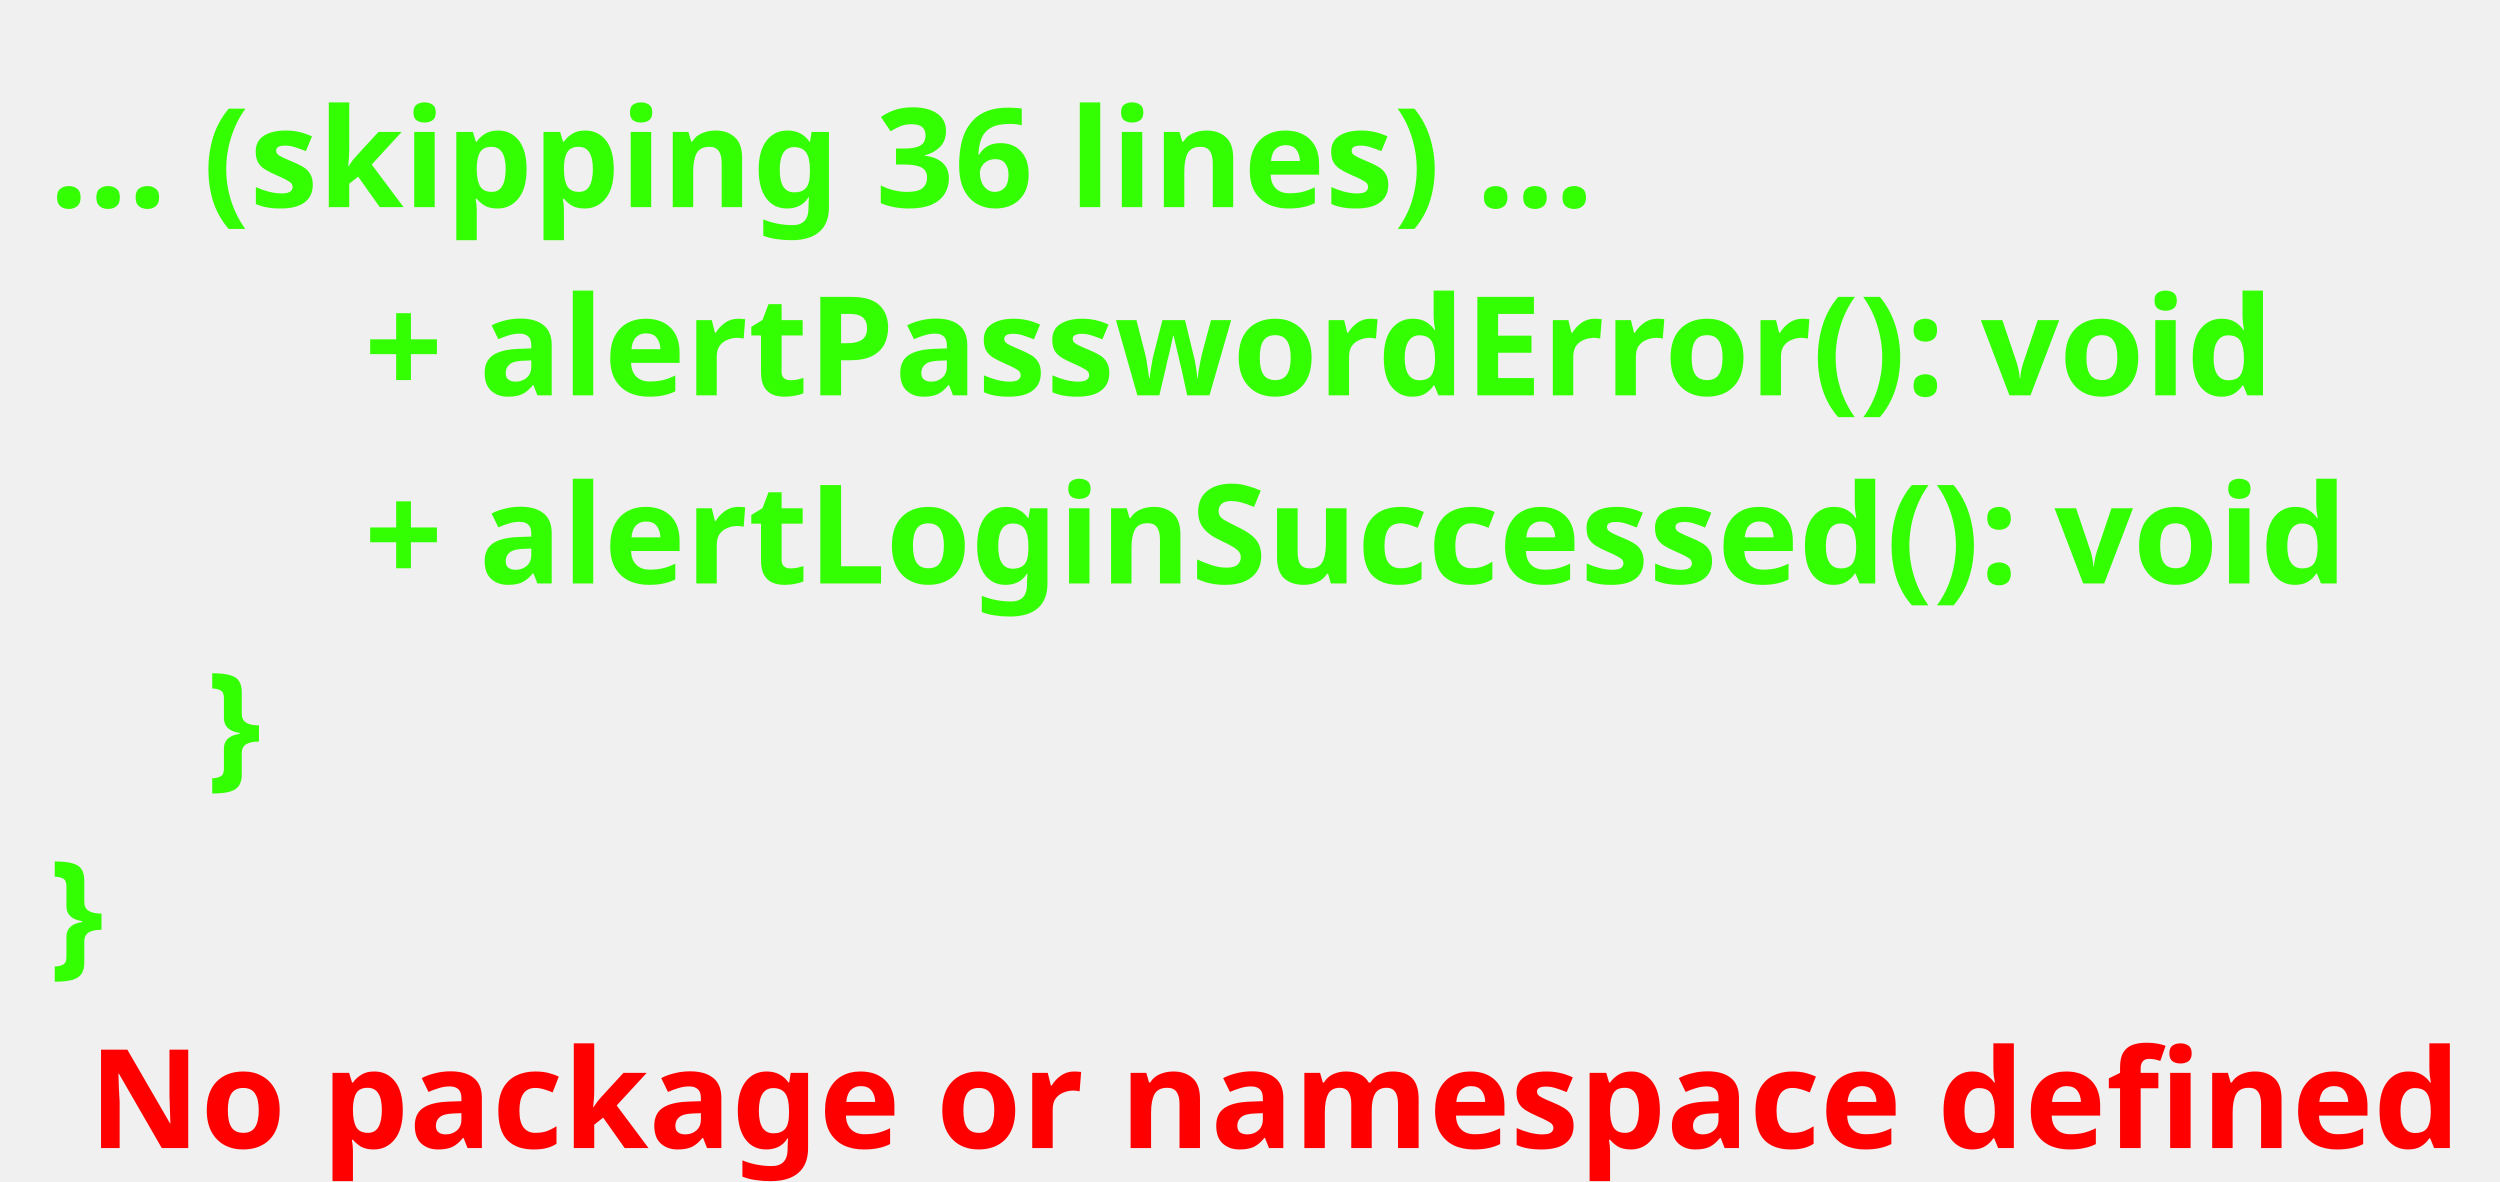
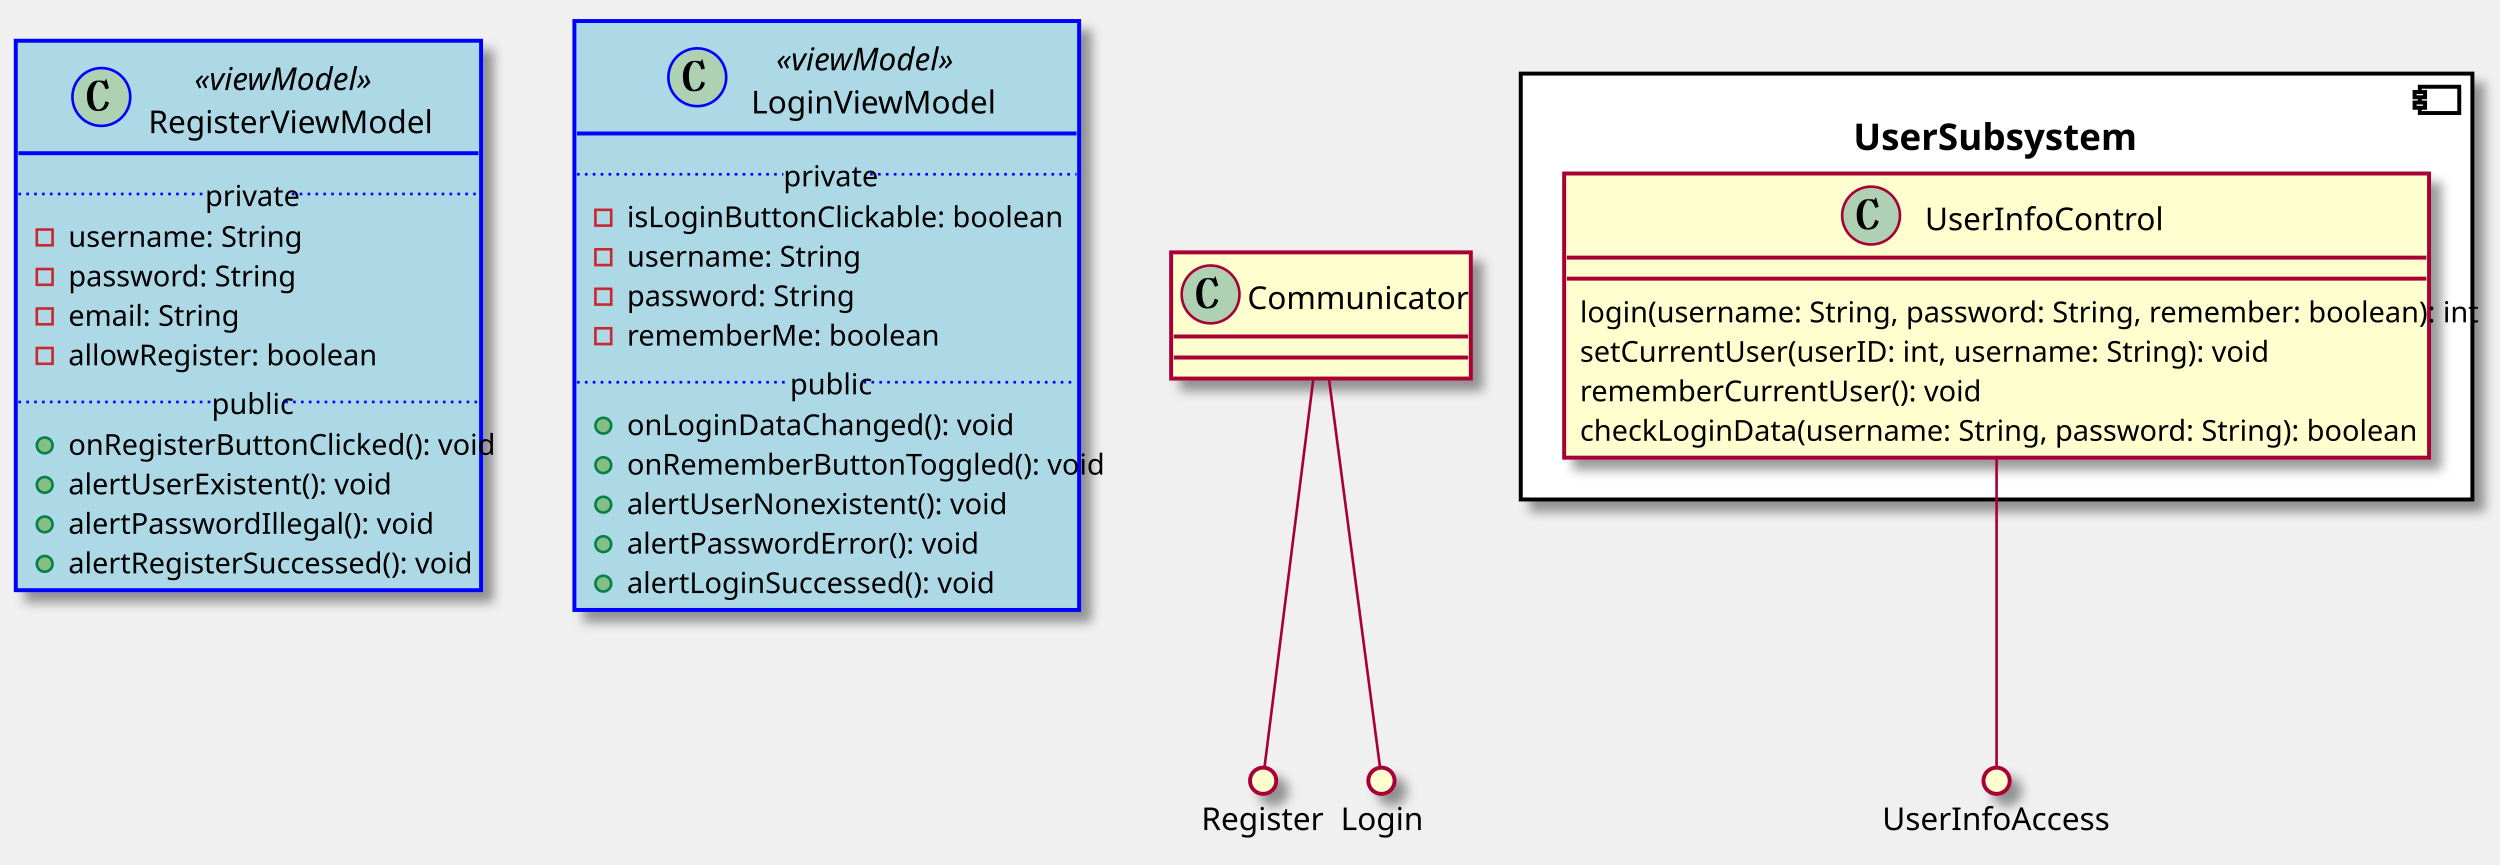
- <svg xmlns="http://www.w3.org/2000/svg" contentScriptType="application/ecmascript" contentStyleType="text/css" height="120px" preserveAspectRatio="none" style="width:254px;height:120px;background:#000000;" version="1.1" viewBox="0 0 254 120" width="254px" zoomAndPan="magnify">
-   <defs />
+ <svg xmlns="http://www.w3.org/2000/svg" contentScriptType="application/ecmascript" contentStyleType="text/css" height="329px" preserveAspectRatio="none" style="width:951px;height:329px;" version="1.1" viewBox="0 0 951 329" width="951px" zoomAndPan="magnify">
+   <defs>
+     <filter height="300%" id="fl768xeufcu3f" width="300%" x="-1" y="-1">
+       <feGaussianBlur result="blurOut" stdDeviation="2.0" />
+       <feColorMatrix in="blurOut" result="blurOut2" type="matrix" values="0 0 0 0 0 0 0 0 0 0 0 0 0 0 0 0 0 0 .4 0" />
+       <feOffset dx="4.0" dy="4.0" in="blurOut2" result="blurOut3" />
+       <feBlend in="SourceGraphic" in2="blurOut3" mode="normal" />
+     </filter>
+   </defs>
  <g>
-     <text fill="#33FF02" font-family="sans-serif" font-size="14" font-weight="bold" lengthAdjust="spacingAndGlyphs" textLength="160" x="5" y="21.044">... (skipping 36 lines) ...</text>
-     <text fill="#33FF02" font-family="sans-serif" font-size="14" font-weight="bold" lengthAdjust="spacingAndGlyphs" textLength="197" x="37" y="40.164">+ alertPasswordError(): void</text>
-     <text fill="#33FF02" font-family="sans-serif" font-size="14" font-weight="bold" lengthAdjust="spacingAndGlyphs" textLength="209" x="37" y="59.284">+ alertLoginSuccessed(): void</text>
-     <text fill="#33FF02" font-family="sans-serif" font-size="14" font-weight="bold" lengthAdjust="spacingAndGlyphs" textLength="5" x="21" y="78.404">}</text>
-     <text fill="#33FF02" font-family="sans-serif" font-size="14" font-weight="bold" lengthAdjust="spacingAndGlyphs" textLength="5" x="5" y="97.524">}</text>
-     <text fill="#33FF02" font-family="sans-serif" font-size="14" font-weight="bold" lengthAdjust="spacingAndGlyphs" textLength="0" x="9" y="116.644" />
-     <text fill="#FF0000" font-family="sans-serif" font-size="14" font-weight="bold" lengthAdjust="spacingAndGlyphs" textLength="243" x="9" y="116.644">No package or namespace defined</text>
+     <rect fill="#FFFFFF" filter="url(#fl768xeufcu3f)" height="162" style="stroke: #000000; stroke-width: 1.5;" width="362" x="578.5" y="28" />
+     <rect fill="#FFFFFF" height="10" style="stroke: #000000; stroke-width: 1.5;" width="15" x="920.5" y="33" />
+     <rect fill="#FFFFFF" height="2" style="stroke: #000000; stroke-width: 1.5;" width="4" x="918.5" y="35" />
+     <rect fill="#FFFFFF" height="2" style="stroke: #000000; stroke-width: 1.5;" width="4" x="918.5" y="39" />
+     <text fill="#000000" font-family="sans-serif" font-size="14" font-weight="bold" lengthAdjust="spacingAndGlyphs" textLength="109" x="705" y="57.044">UserSubsystem</text>
+     <rect fill="#FEFECE" filter="url(#fl768xeufcu3f)" height="108.092" id="UserInfoControl" style="stroke: #A80036; stroke-width: 1.5;" width="329" x="595" y="66" />
+     <ellipse cx="711.75" cy="82" fill="#ADD1B2" rx="11" ry="11" style="stroke: #A80036; stroke-width: 1.0;" />
+     <path d="M710.328,87.359 Q708.469,87.359 707.375,85.969 Q706.281,84.578 706.281,81.594 Q706.281,79.062 707.445,77.406 Q708.609,75.75 710.594,75.75 Q712.062,75.75 712.531,75.875 Q713,76.078 713,76.078 Q713,76.078 713,76.008 Q713,75.938 713.609,75.016 L714.656,78.672 L713.328,79.078 Q712.859,77.531 712.195,76.867 Q711.531,76.203 710.469,76.203 Q710.078,76.203 709.312,77.734 Q708.547,79.266 708.547,81.516 Q708.547,83.984 709.211,85.375 Q709.875,86.766 710.406,86.766 Q711.469,86.766 712.227,86 Q712.984,85.234 713.328,83.578 L714.656,84.172 Q714.328,85.578 713.43,86.469 Q712.531,87.359 710.328,87.359 Z " />
+     <text fill="#000000" font-family="sans-serif" font-size="12" lengthAdjust="spacingAndGlyphs" textLength="87" x="732.25" y="87.558">UserInfoControl</text>
+     <line style="stroke: #A80036; stroke-width: 1.5;" x1="596" x2="923" y1="98" y2="98" />
+     <line style="stroke: #A80036; stroke-width: 1.5;" x1="596" x2="923" y1="106" y2="106" />
+     <text fill="#000000" font-family="sans-serif" font-size="11" lengthAdjust="spacingAndGlyphs" textLength="317" x="601" y="122.606">login(username: String, password: String, remember: boolean): int</text>
+     <text fill="#000000" font-family="sans-serif" font-size="11" lengthAdjust="spacingAndGlyphs" textLength="244" x="601" y="137.629">setCurrentUser(userID: int, username: String): void</text>
+     <text fill="#000000" font-family="sans-serif" font-size="11" lengthAdjust="spacingAndGlyphs" textLength="141" x="601" y="152.652">rememberCurrentUser(): void</text>
+     <text fill="#000000" font-family="sans-serif" font-size="11" lengthAdjust="spacingAndGlyphs" textLength="301" x="601" y="167.675">checkLoginData(username: String, password: String): boolean</text>
+     <rect fill="#ADD8E6" filter="url(#fl768xeufcu3f)" height="209.007" id="RegisterViewModel" style="stroke: #0000FF; stroke-width: 1.5;" width="177" x="6" y="15.5" />
+     <ellipse cx="38.55" cy="36.889" fill="#ADD1B2" rx="11" ry="11" style="stroke: #0000FF; stroke-width: 1.0;" />
+     <path d="M37.128,42.248 Q35.269,42.248 34.175,40.857 Q33.081,39.467 33.081,36.482 Q33.081,33.951 34.245,32.295 Q35.409,30.639 37.394,30.639 Q38.862,30.639 39.331,30.764 Q39.8,30.967 39.8,30.967 Q39.8,30.967 39.8,30.896 Q39.8,30.826 40.409,29.904 L41.456,33.56 L40.128,33.967 Q39.659,32.42 38.995,31.756 Q38.331,31.092 37.269,31.092 Q36.878,31.092 36.112,32.623 Q35.347,34.154 35.347,36.404 Q35.347,38.873 36.011,40.264 Q36.675,41.654 37.206,41.654 Q38.269,41.654 39.027,40.889 Q39.784,40.123 40.128,38.467 L41.456,39.06 Q41.128,40.467 40.23,41.357 Q39.331,42.248 37.128,42.248 Z " />
+     <text fill="#000000" font-family="sans-serif" font-size="12" font-style="italic" lengthAdjust="spacingAndGlyphs" textLength="71" x="73.95" y="34.252">«viewModel»</text>
+     <text fill="#000000" font-family="sans-serif" font-size="12" lengthAdjust="spacingAndGlyphs" textLength="106" x="56.45" y="50.641">RegisterViewModel</text>
+     <line style="stroke: #0000FF; stroke-width: 1.5;" x1="7" x2="182" y1="58.277" y2="58.277" />
+     <rect fill="none" height="6" style="stroke: #C82930; stroke-width: 1.0;" width="6" x="14" y="87.312" />
+     <text fill="#000000" font-family="sans-serif" font-size="11" lengthAdjust="spacingAndGlyphs" textLength="82" x="26" y="93.906">username: String</text>
+     <rect fill="none" height="6" style="stroke: #C82930; stroke-width: 1.0;" width="6" x="14" y="102.335" />
+     <text fill="#000000" font-family="sans-serif" font-size="11" lengthAdjust="spacingAndGlyphs" textLength="84" x="26" y="108.929">password: String</text>
+     <rect fill="none" height="6" style="stroke: #C82930; stroke-width: 1.0;" width="6" x="14" y="117.358" />
+     <text fill="#000000" font-family="sans-serif" font-size="11" lengthAdjust="spacingAndGlyphs" textLength="58" x="26" y="123.952">email: String</text>
+     <rect fill="none" height="6" style="stroke: #C82930; stroke-width: 1.0;" width="6" x="14" y="132.381" />
+     <text fill="#000000" font-family="sans-serif" font-size="11" lengthAdjust="spacingAndGlyphs" textLength="110" x="26" y="138.975">allowRegister: boolean</text>
+     <line style="stroke: #0000FF; stroke-width: 1.0; stroke-dasharray: 1.0,2.0;" x1="7" x2="78" y1="73.789" y2="73.789" />
+     <text fill="#000000" font-family="sans-serif" font-size="11" lengthAdjust="spacingAndGlyphs" textLength="33" x="78" y="78.383">private</text>
+     <line style="stroke: #0000FF; stroke-width: 1.0; stroke-dasharray: 1.0,2.0;" x1="111" x2="182" y1="73.789" y2="73.789" />
+     <ellipse cx="17" cy="169.427" fill="#84BE84" rx="3" ry="3" style="stroke: #038048; stroke-width: 1.0;" />
+     <text fill="#000000" font-family="sans-serif" font-size="11" lengthAdjust="spacingAndGlyphs" textLength="151" x="26" y="173.021">onRegisterButtonClicked(): void</text>
+     <ellipse cx="17" cy="184.45" fill="#84BE84" rx="3" ry="3" style="stroke: #038048; stroke-width: 1.0;" />
+     <text fill="#000000" font-family="sans-serif" font-size="11" lengthAdjust="spacingAndGlyphs" textLength="116" x="26" y="188.044">alertUserExistent(): void</text>
+     <ellipse cx="17" cy="199.472" fill="#84BE84" rx="3" ry="3" style="stroke: #038048; stroke-width: 1.0;" />
+     <text fill="#000000" font-family="sans-serif" font-size="11" lengthAdjust="spacingAndGlyphs" textLength="131" x="26" y="203.067">alertPasswordIllegal(): void</text>
+     <ellipse cx="17" cy="214.495" fill="#84BE84" rx="3" ry="3" style="stroke: #038048; stroke-width: 1.0;" />
+     <text fill="#000000" font-family="sans-serif" font-size="11" lengthAdjust="spacingAndGlyphs" textLength="150" x="26" y="218.09">alertRegisterSuccessed(): void</text>
+     <line style="stroke: #0000FF; stroke-width: 1.0; stroke-dasharray: 1.0,2.0;" x1="7" x2="80.5" y1="152.904" y2="152.904" />
+     <text fill="#000000" font-family="sans-serif" font-size="11" lengthAdjust="spacingAndGlyphs" textLength="28" x="80.5" y="157.498">public</text>
+     <line style="stroke: #0000FF; stroke-width: 1.0; stroke-dasharray: 1.0,2.0;" x1="108.5" x2="182" y1="152.904" y2="152.904" />
+     <rect fill="#ADD8E6" filter="url(#fl768xeufcu3f)" height="224.03" id="LoginViewModel" style="stroke: #0000FF; stroke-width: 1.5;" width="192" x="218.5" y="8" />
+     <ellipse cx="265.25" cy="29.389" fill="#ADD1B2" rx="11" ry="11" style="stroke: #0000FF; stroke-width: 1.0;" />
+     <path d="M263.828,34.748 Q261.969,34.748 260.875,33.357 Q259.781,31.967 259.781,28.982 Q259.781,26.451 260.945,24.795 Q262.109,23.139 264.094,23.139 Q265.562,23.139 266.031,23.264 Q266.5,23.467 266.5,23.467 Q266.5,23.467 266.5,23.396 Q266.5,23.326 267.109,22.404 L268.156,26.061 L266.828,26.467 Q266.359,24.92 265.695,24.256 Q265.031,23.592 263.969,23.592 Q263.578,23.592 262.812,25.123 Q262.047,26.654 262.047,28.904 Q262.047,31.373 262.711,32.764 Q263.375,34.154 263.906,34.154 Q264.969,34.154 265.727,33.389 Q266.484,32.623 266.828,30.967 L268.156,31.561 Q267.828,32.967 266.93,33.857 Q266.031,34.748 263.828,34.748 Z " />
+     <text fill="#000000" font-family="sans-serif" font-size="12" font-style="italic" lengthAdjust="spacingAndGlyphs" textLength="71" x="295.25" y="26.752">«viewModel»</text>
+     <text fill="#000000" font-family="sans-serif" font-size="12" lengthAdjust="spacingAndGlyphs" textLength="90" x="285.75" y="43.141">LoginViewModel</text>
+     <line style="stroke: #0000FF; stroke-width: 1.5;" x1="219.5" x2="409.5" y1="50.777" y2="50.777" />
+     <rect fill="none" height="6" style="stroke: #C82930; stroke-width: 1.0;" width="6" x="226.5" y="79.812" />
+     <text fill="#000000" font-family="sans-serif" font-size="11" lengthAdjust="spacingAndGlyphs" textLength="151" x="238.5" y="86.406">isLoginButtonClickable: boolean</text>
+     <rect fill="none" height="6" style="stroke: #C82930; stroke-width: 1.0;" width="6" x="226.5" y="94.835" />
+     <text fill="#000000" font-family="sans-serif" font-size="11" lengthAdjust="spacingAndGlyphs" textLength="82" x="238.5" y="101.429">username: String</text>
+     <rect fill="none" height="6" style="stroke: #C82930; stroke-width: 1.0;" width="6" x="226.5" y="109.858" />
+     <text fill="#000000" font-family="sans-serif" font-size="11" lengthAdjust="spacingAndGlyphs" textLength="84" x="238.5" y="116.452">password: String</text>
+     <rect fill="none" height="6" style="stroke: #C82930; stroke-width: 1.0;" width="6" x="226.5" y="124.881" />
+     <text fill="#000000" font-family="sans-serif" font-size="11" lengthAdjust="spacingAndGlyphs" textLength="106" x="238.5" y="131.475">rememberMe: boolean</text>
+     <line style="stroke: #0000FF; stroke-width: 1.0; stroke-dasharray: 1.0,2.0;" x1="219.5" x2="298" y1="66.289" y2="66.289" />
+     <text fill="#000000" font-family="sans-serif" font-size="11" lengthAdjust="spacingAndGlyphs" textLength="33" x="298" y="70.883">private</text>
+     <line style="stroke: #0000FF; stroke-width: 1.0; stroke-dasharray: 1.0,2.0;" x1="331" x2="409.5" y1="66.289" y2="66.289" />
+     <ellipse cx="229.5" cy="161.927" fill="#84BE84" rx="3" ry="3" style="stroke: #038048; stroke-width: 1.0;" />
+     <text fill="#000000" font-family="sans-serif" font-size="11" lengthAdjust="spacingAndGlyphs" textLength="137" x="238.5" y="165.521">onLoginDataChanged(): void</text>
+     <ellipse cx="229.5" cy="176.95" fill="#84BE84" rx="3" ry="3" style="stroke: #038048; stroke-width: 1.0;" />
+     <text fill="#000000" font-family="sans-serif" font-size="11" lengthAdjust="spacingAndGlyphs" textLength="166" x="238.5" y="180.544">onRememberButtonToggled(): void</text>
+     <ellipse cx="229.5" cy="191.972" fill="#84BE84" rx="3" ry="3" style="stroke: #038048; stroke-width: 1.0;" />
+     <text fill="#000000" font-family="sans-serif" font-size="11" lengthAdjust="spacingAndGlyphs" textLength="135" x="238.5" y="195.567">alertUserNonexistent(): void</text>
+     <ellipse cx="229.5" cy="206.995" fill="#84BE84" rx="3" ry="3" style="stroke: #038048; stroke-width: 1.0;" />
+     <text fill="#000000" font-family="sans-serif" font-size="11" lengthAdjust="spacingAndGlyphs" textLength="129" x="238.5" y="210.59">alertPasswordError(): void</text>
+     <ellipse cx="229.5" cy="222.018" fill="#84BE84" rx="3" ry="3" style="stroke: #038048; stroke-width: 1.0;" />
+     <text fill="#000000" font-family="sans-serif" font-size="11" lengthAdjust="spacingAndGlyphs" textLength="136" x="238.5" y="225.613">alertLoginSuccessed(): void</text>
+     <line style="stroke: #0000FF; stroke-width: 1.0; stroke-dasharray: 1.0,2.0;" x1="219.5" x2="300.5" y1="145.404" y2="145.404" />
+     <text fill="#000000" font-family="sans-serif" font-size="11" lengthAdjust="spacingAndGlyphs" textLength="28" x="300.5" y="149.998">public</text>
+     <line style="stroke: #0000FF; stroke-width: 1.0; stroke-dasharray: 1.0,2.0;" x1="328.5" x2="409.5" y1="145.404" y2="145.404" />
+     <rect fill="#FEFECE" filter="url(#fl768xeufcu3f)" height="48" id="Communicator" style="stroke: #A80036; stroke-width: 1.5;" width="114" x="445.5" y="96" />
+     <ellipse cx="460.5" cy="112" fill="#ADD1B2" rx="11" ry="11" style="stroke: #A80036; stroke-width: 1.0;" />
+     <path d="M459.078,117.359 Q457.219,117.359 456.125,115.969 Q455.031,114.578 455.031,111.594 Q455.031,109.062 456.195,107.406 Q457.359,105.75 459.344,105.75 Q460.812,105.75 461.281,105.875 Q461.75,106.078 461.75,106.078 Q461.75,106.078 461.75,106.008 Q461.75,105.938 462.359,105.016 L463.406,108.672 L462.078,109.078 Q461.609,107.531 460.945,106.867 Q460.281,106.203 459.219,106.203 Q458.828,106.203 458.062,107.734 Q457.297,109.266 457.297,111.516 Q457.297,113.984 457.961,115.375 Q458.625,116.766 459.156,116.766 Q460.219,116.766 460.977,116 Q461.734,115.234 462.078,113.578 L463.406,114.172 Q463.078,115.578 462.18,116.469 Q461.281,117.359 459.078,117.359 Z " />
+     <text fill="#000000" font-family="sans-serif" font-size="12" lengthAdjust="spacingAndGlyphs" textLength="82" x="474.5" y="117.558">Communicator</text>
+     <line style="stroke: #A80036; stroke-width: 1.5;" x1="446.5" x2="558.5" y1="128" y2="128" />
+     <line style="stroke: #A80036; stroke-width: 1.5;" x1="446.5" x2="558.5" y1="136" y2="136" />
+     <ellipse cx="480.5" cy="297" fill="#FEFECE" filter="url(#fl768xeufcu3f)" rx="5" ry="5" style="stroke: #A80036; stroke-width: 1.5;" />
+     <text fill="#000000" font-family="sans-serif" font-size="12" lengthAdjust="spacingAndGlyphs" textLength="47" x="457" y="315.752">Register</text>
+     <ellipse cx="525.5" cy="297" fill="#FEFECE" filter="url(#fl768xeufcu3f)" rx="5" ry="5" style="stroke: #A80036; stroke-width: 1.5;" />
+     <text fill="#000000" font-family="sans-serif" font-size="12" lengthAdjust="spacingAndGlyphs" textLength="31" x="510" y="315.752">Login</text>
+     <ellipse cx="759.5" cy="297" fill="#FEFECE" filter="url(#fl768xeufcu3f)" rx="5" ry="5" style="stroke: #A80036; stroke-width: 1.5;" />
+     <text fill="#000000" font-family="sans-serif" font-size="12" lengthAdjust="spacingAndGlyphs" textLength="87" x="716" y="315.752">UserInfoAccess</text>
+     <path d="M499.579,144.239 C494.295,186.264 483.471,272.365 481.007,291.967 " fill="none" id="Communicator-Communicatorlol7" style="stroke: #A80036; stroke-width: 1.0;" />
+     <path d="M505.554,144.239 C511.077,186.264 522.394,272.365 524.97,291.967 " fill="none" id="Communicator-Communicatorlol10" style="stroke: #A80036; stroke-width: 1.0;" />
+     <path d="M759.5,174.457 C759.5,218.282 759.5,275.605 759.5,291.658 " fill="none" id="UserInfoControl-UserInfoControllol13" style="stroke: #A80036; stroke-width: 1.0;" />
  </g>
</svg>
